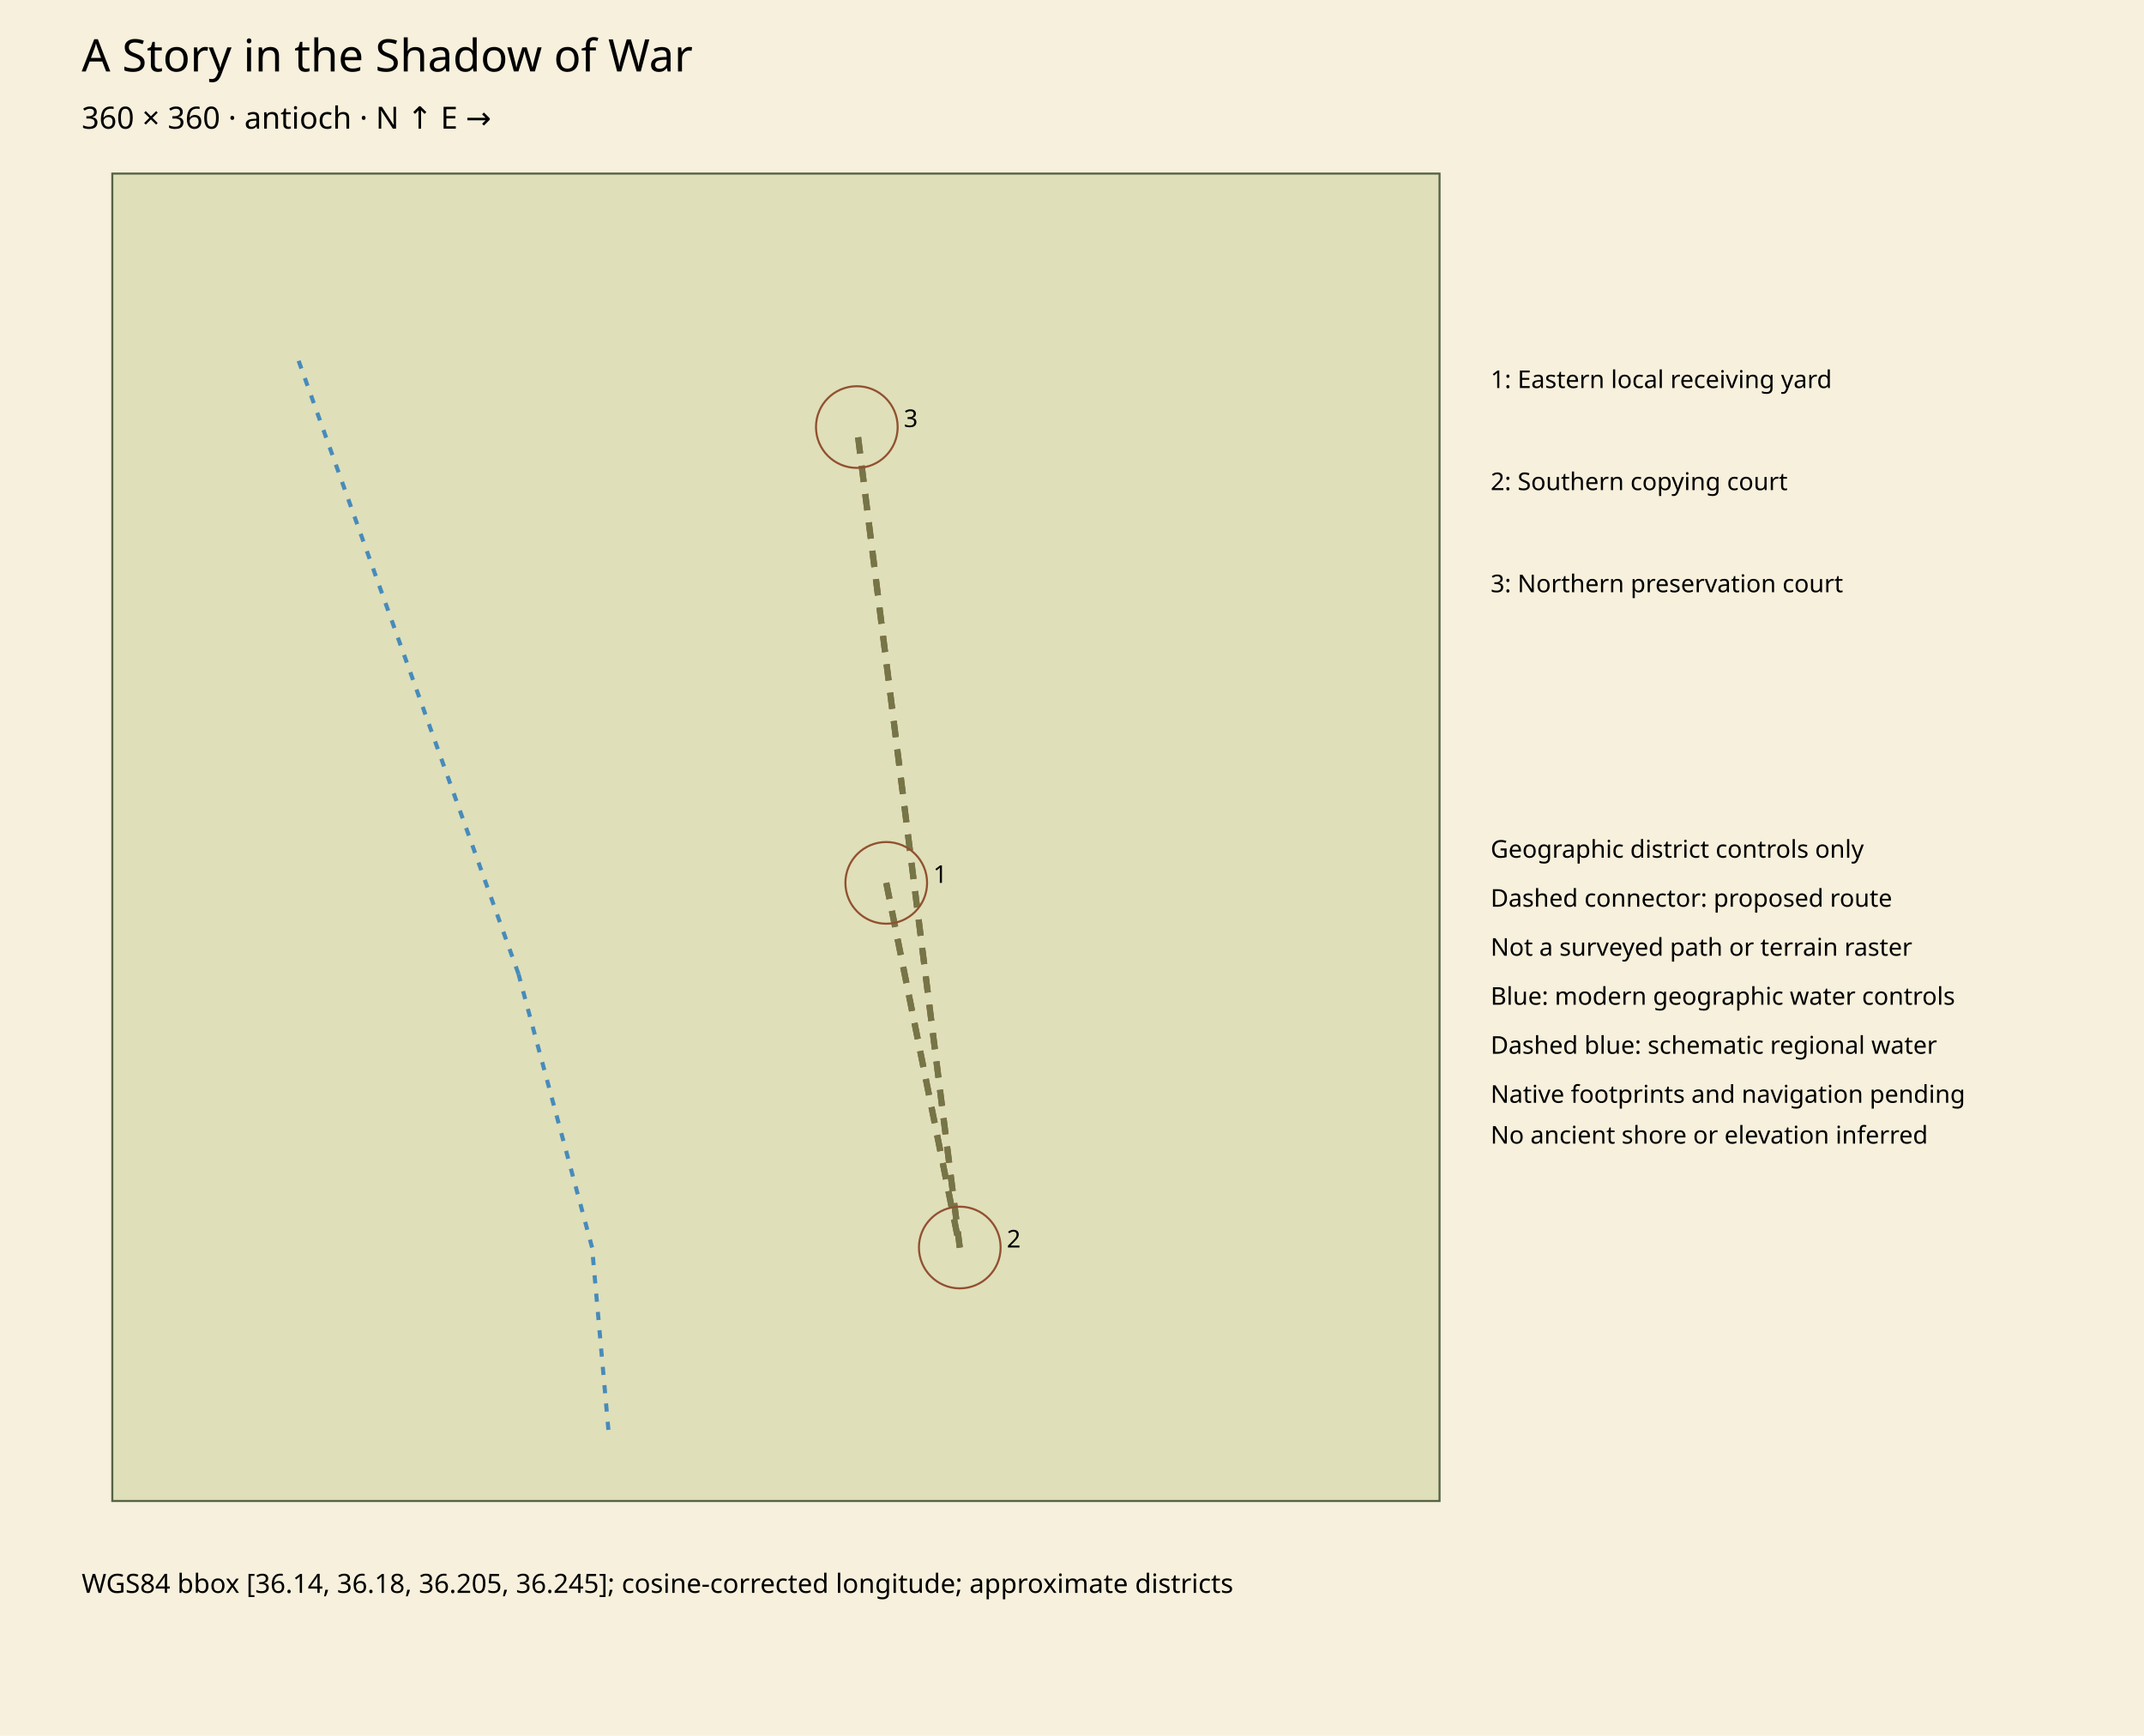
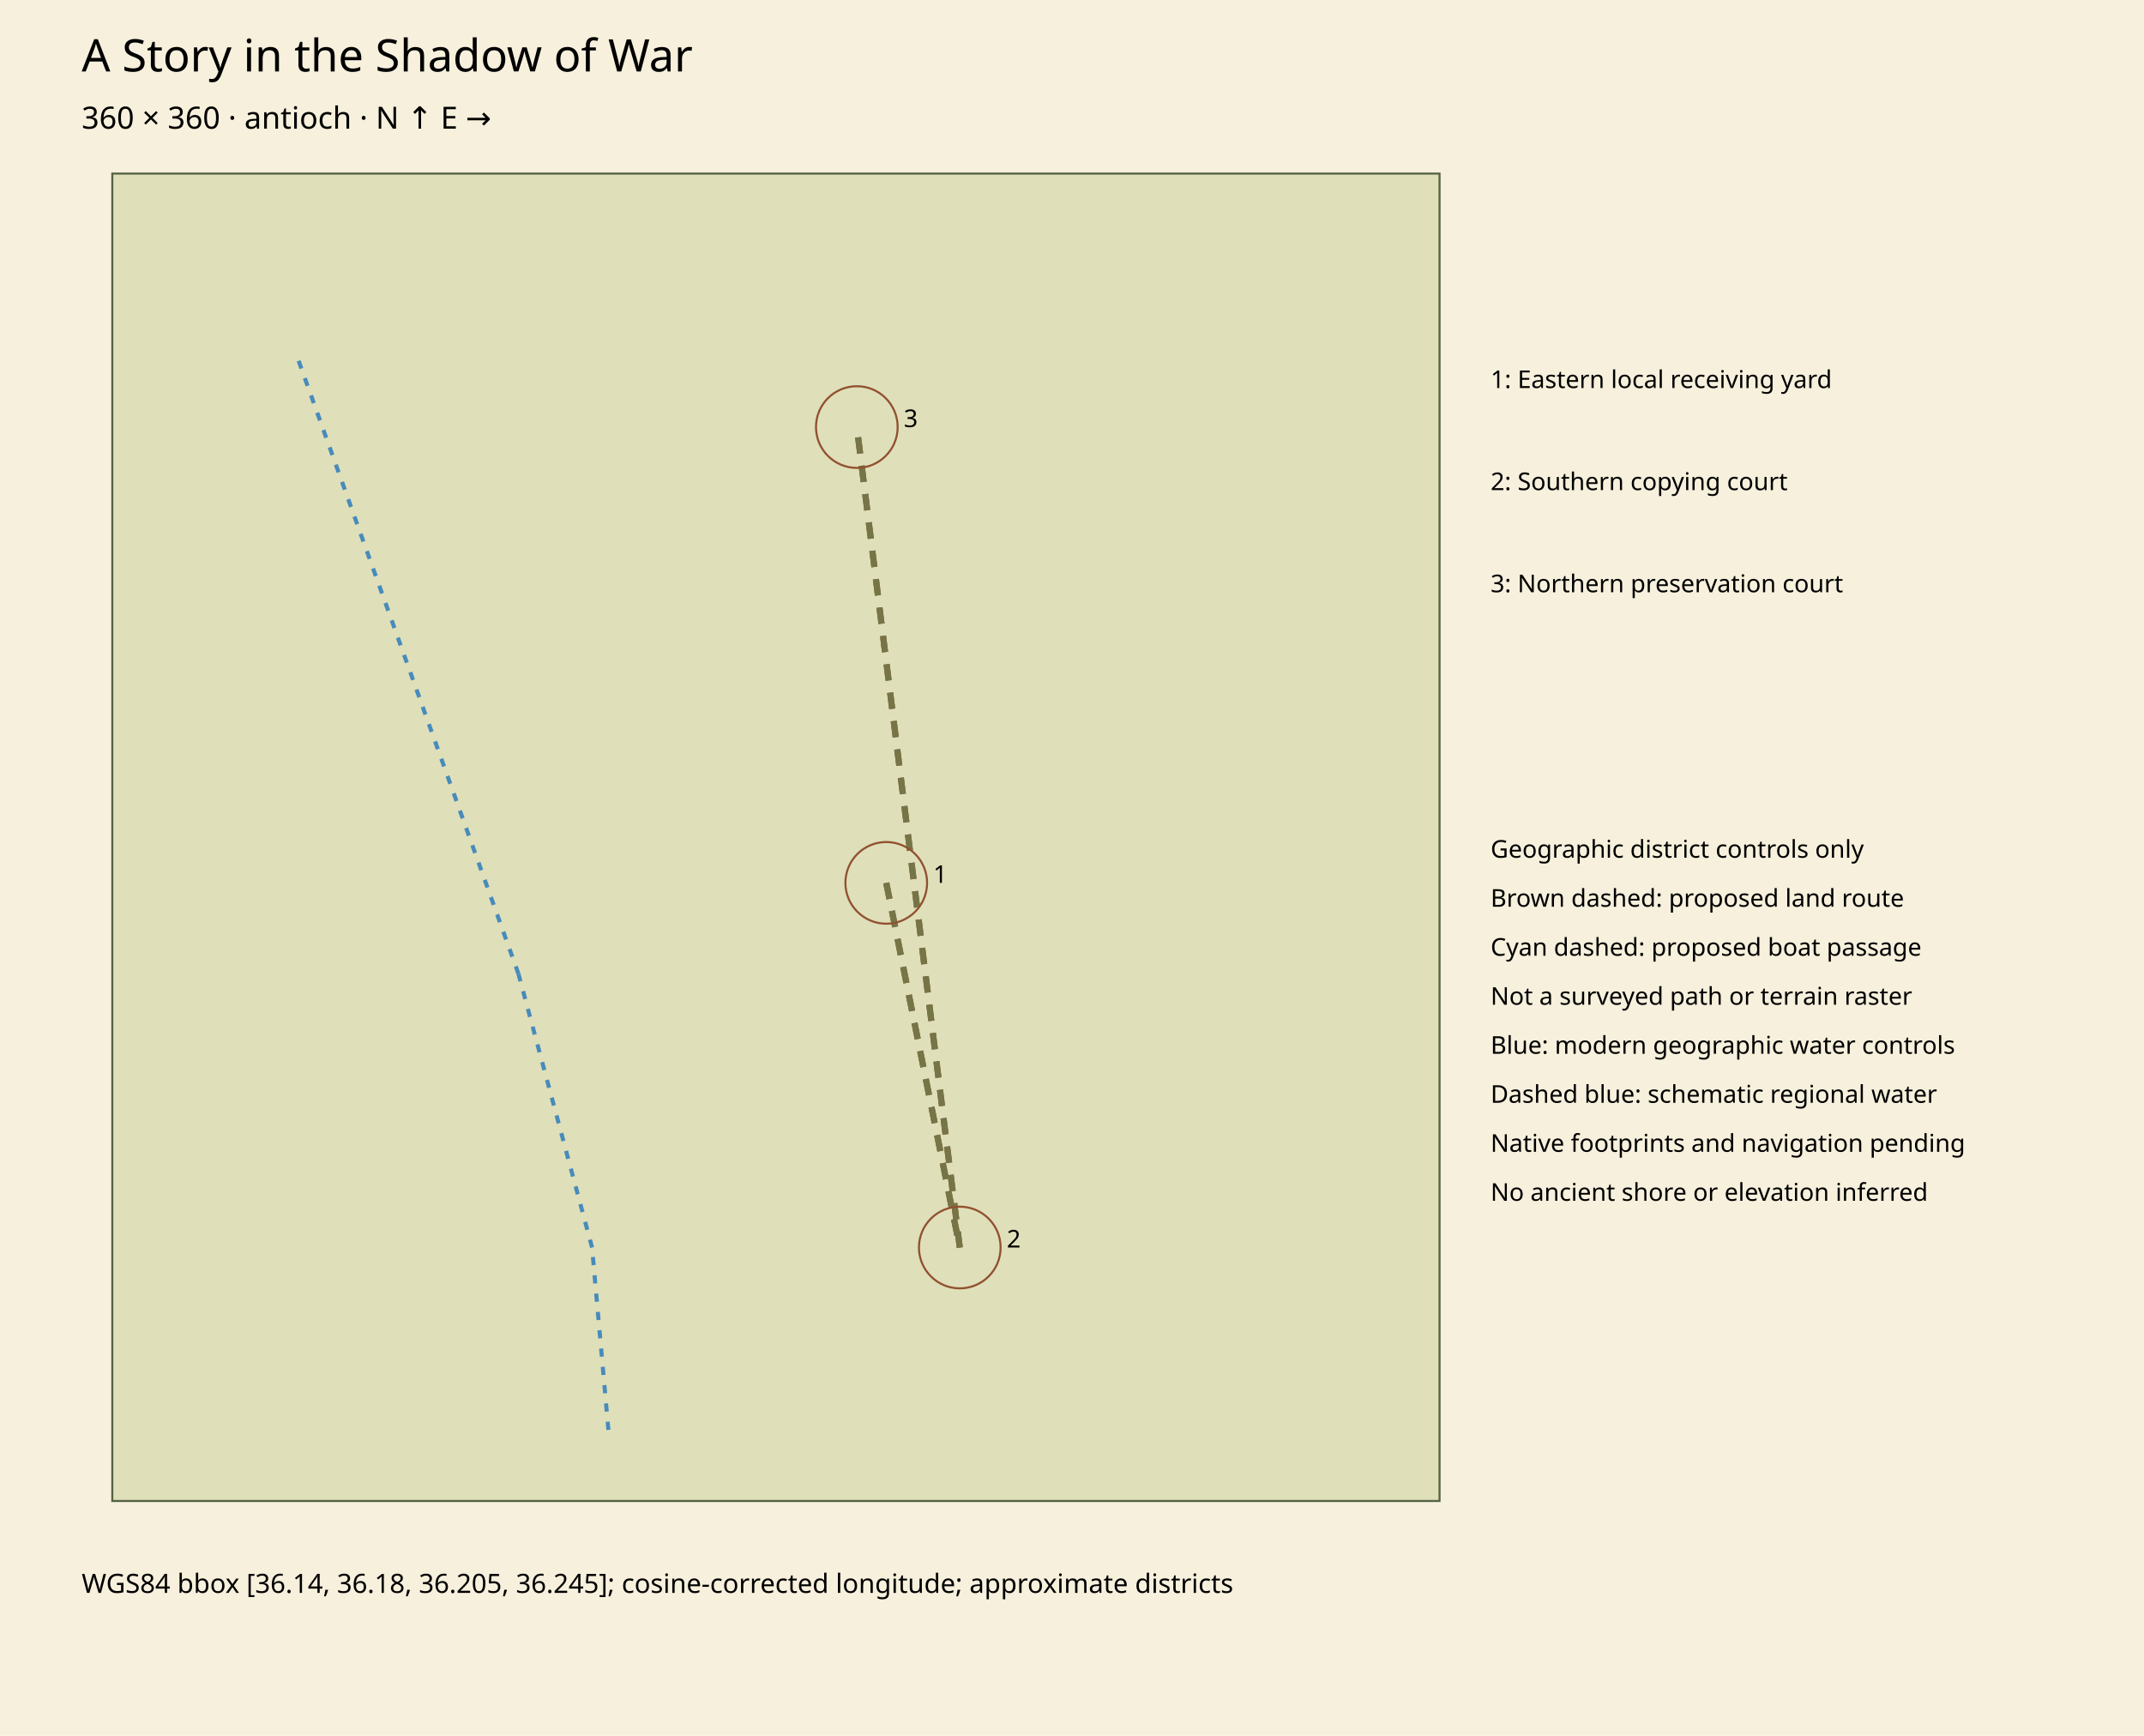
<svg xmlns="http://www.w3.org/2000/svg" viewBox="0 0 1050 850" role="img" aria-label="A Story in the Shadow of War geographic districts">
  <rect width="1050" height="850" fill="#f6f0dc" />
  <rect x="55" y="85" width="650" height="650" fill="#dfdfba" stroke="#556344" />
  <text x="40" y="35" font-family="sans-serif" font-size="22">A Story in the Shadow of War</text>
  <text x="40" y="63" font-family="sans-serif" font-size="15">360 × 360 · antioch · N ↑ E →</text>
  <polyline data-control="schematic-water" points="297.96,700.18 289.96,610.88" fill="none" stroke="#478bba" stroke-width="2" stroke-dasharray="4 5" />
  <polyline data-control="schematic-water" points="289.96,610.88 253.93,476.96" fill="none" stroke="#478bba" stroke-width="2" stroke-dasharray="4 5" />
  <polyline data-control="schematic-water" points="253.93,476.96 145.87,175.62" fill="none" stroke="#478bba" stroke-width="2" stroke-dasharray="4 5" />
  <polyline data-corridor="main" points="434.03,432.32 470.04,610.88 419.62,209.12" fill="none" stroke="#91512f" stroke-width="3" stroke-dasharray="8 6" />
  <polyline data-corridor="relief" points="434.03,432.32 470.04,610.88 419.62,209.12" fill="none" stroke="#757547" stroke-width="3" stroke-dasharray="8 6" />
  <circle cx="434.03" cy="432.32" r="20" fill="none" stroke="#91512f" />
  <text x="457.03" y="432.32" font-family="sans-serif">1</text>
  <text x="730" y="190" font-family="sans-serif" font-size="12">1: Eastern local receiving yard</text>
  <circle cx="470.04" cy="610.88" r="20" fill="none" stroke="#91512f" />
  <text x="493.04" y="610.88" font-family="sans-serif">2</text>
  <text x="730" y="240" font-family="sans-serif" font-size="12">2: Southern copying court</text>
  <circle cx="419.62" cy="209.12" r="20" fill="none" stroke="#91512f" />
  <text x="442.62" y="209.12" font-family="sans-serif">3</text>
  <text x="730" y="290" font-family="sans-serif" font-size="12">3: Northern preservation court</text>
  <text x="730" y="420" font-family="sans-serif" font-size="12">Geographic district controls only</text>
-   <text x="730" y="444" font-family="sans-serif" font-size="12">Dashed connector: proposed route</text>
-   <text x="730" y="468" font-family="sans-serif" font-size="12">Not a surveyed path or terrain raster</text>
-   <text x="730" y="492" font-family="sans-serif" font-size="12">Blue: modern geographic water controls</text>
-   <text x="730" y="516" font-family="sans-serif" font-size="12">Dashed blue: schematic regional water</text>
-   <text x="730" y="540" font-family="sans-serif" font-size="12">Native footprints and navigation pending</text>
-   <text x="730" y="560" font-family="sans-serif" font-size="12">No ancient shore or elevation inferred</text>
+   <text x="730" y="444" font-family="sans-serif" font-size="12">Brown dashed: proposed land route</text>
+   <text x="730" y="468" font-family="sans-serif" font-size="12">Cyan dashed: proposed boat passage</text>
+   <text x="730" y="492" font-family="sans-serif" font-size="12">Not a surveyed path or terrain raster</text>
+   <text x="730" y="516" font-family="sans-serif" font-size="12">Blue: modern geographic water controls</text>
+   <text x="730" y="540" font-family="sans-serif" font-size="12">Dashed blue: schematic regional water</text>
+   <text x="730" y="564" font-family="sans-serif" font-size="12">Native footprints and navigation pending</text>
+   <text x="730" y="588" font-family="sans-serif" font-size="12">No ancient shore or elevation inferred</text>
  <text x="40" y="780" font-family="sans-serif" font-size="13">WGS84 bbox [36.14, 36.18, 36.205, 36.245]; cosine-corrected longitude; approximate districts</text>
</svg>
